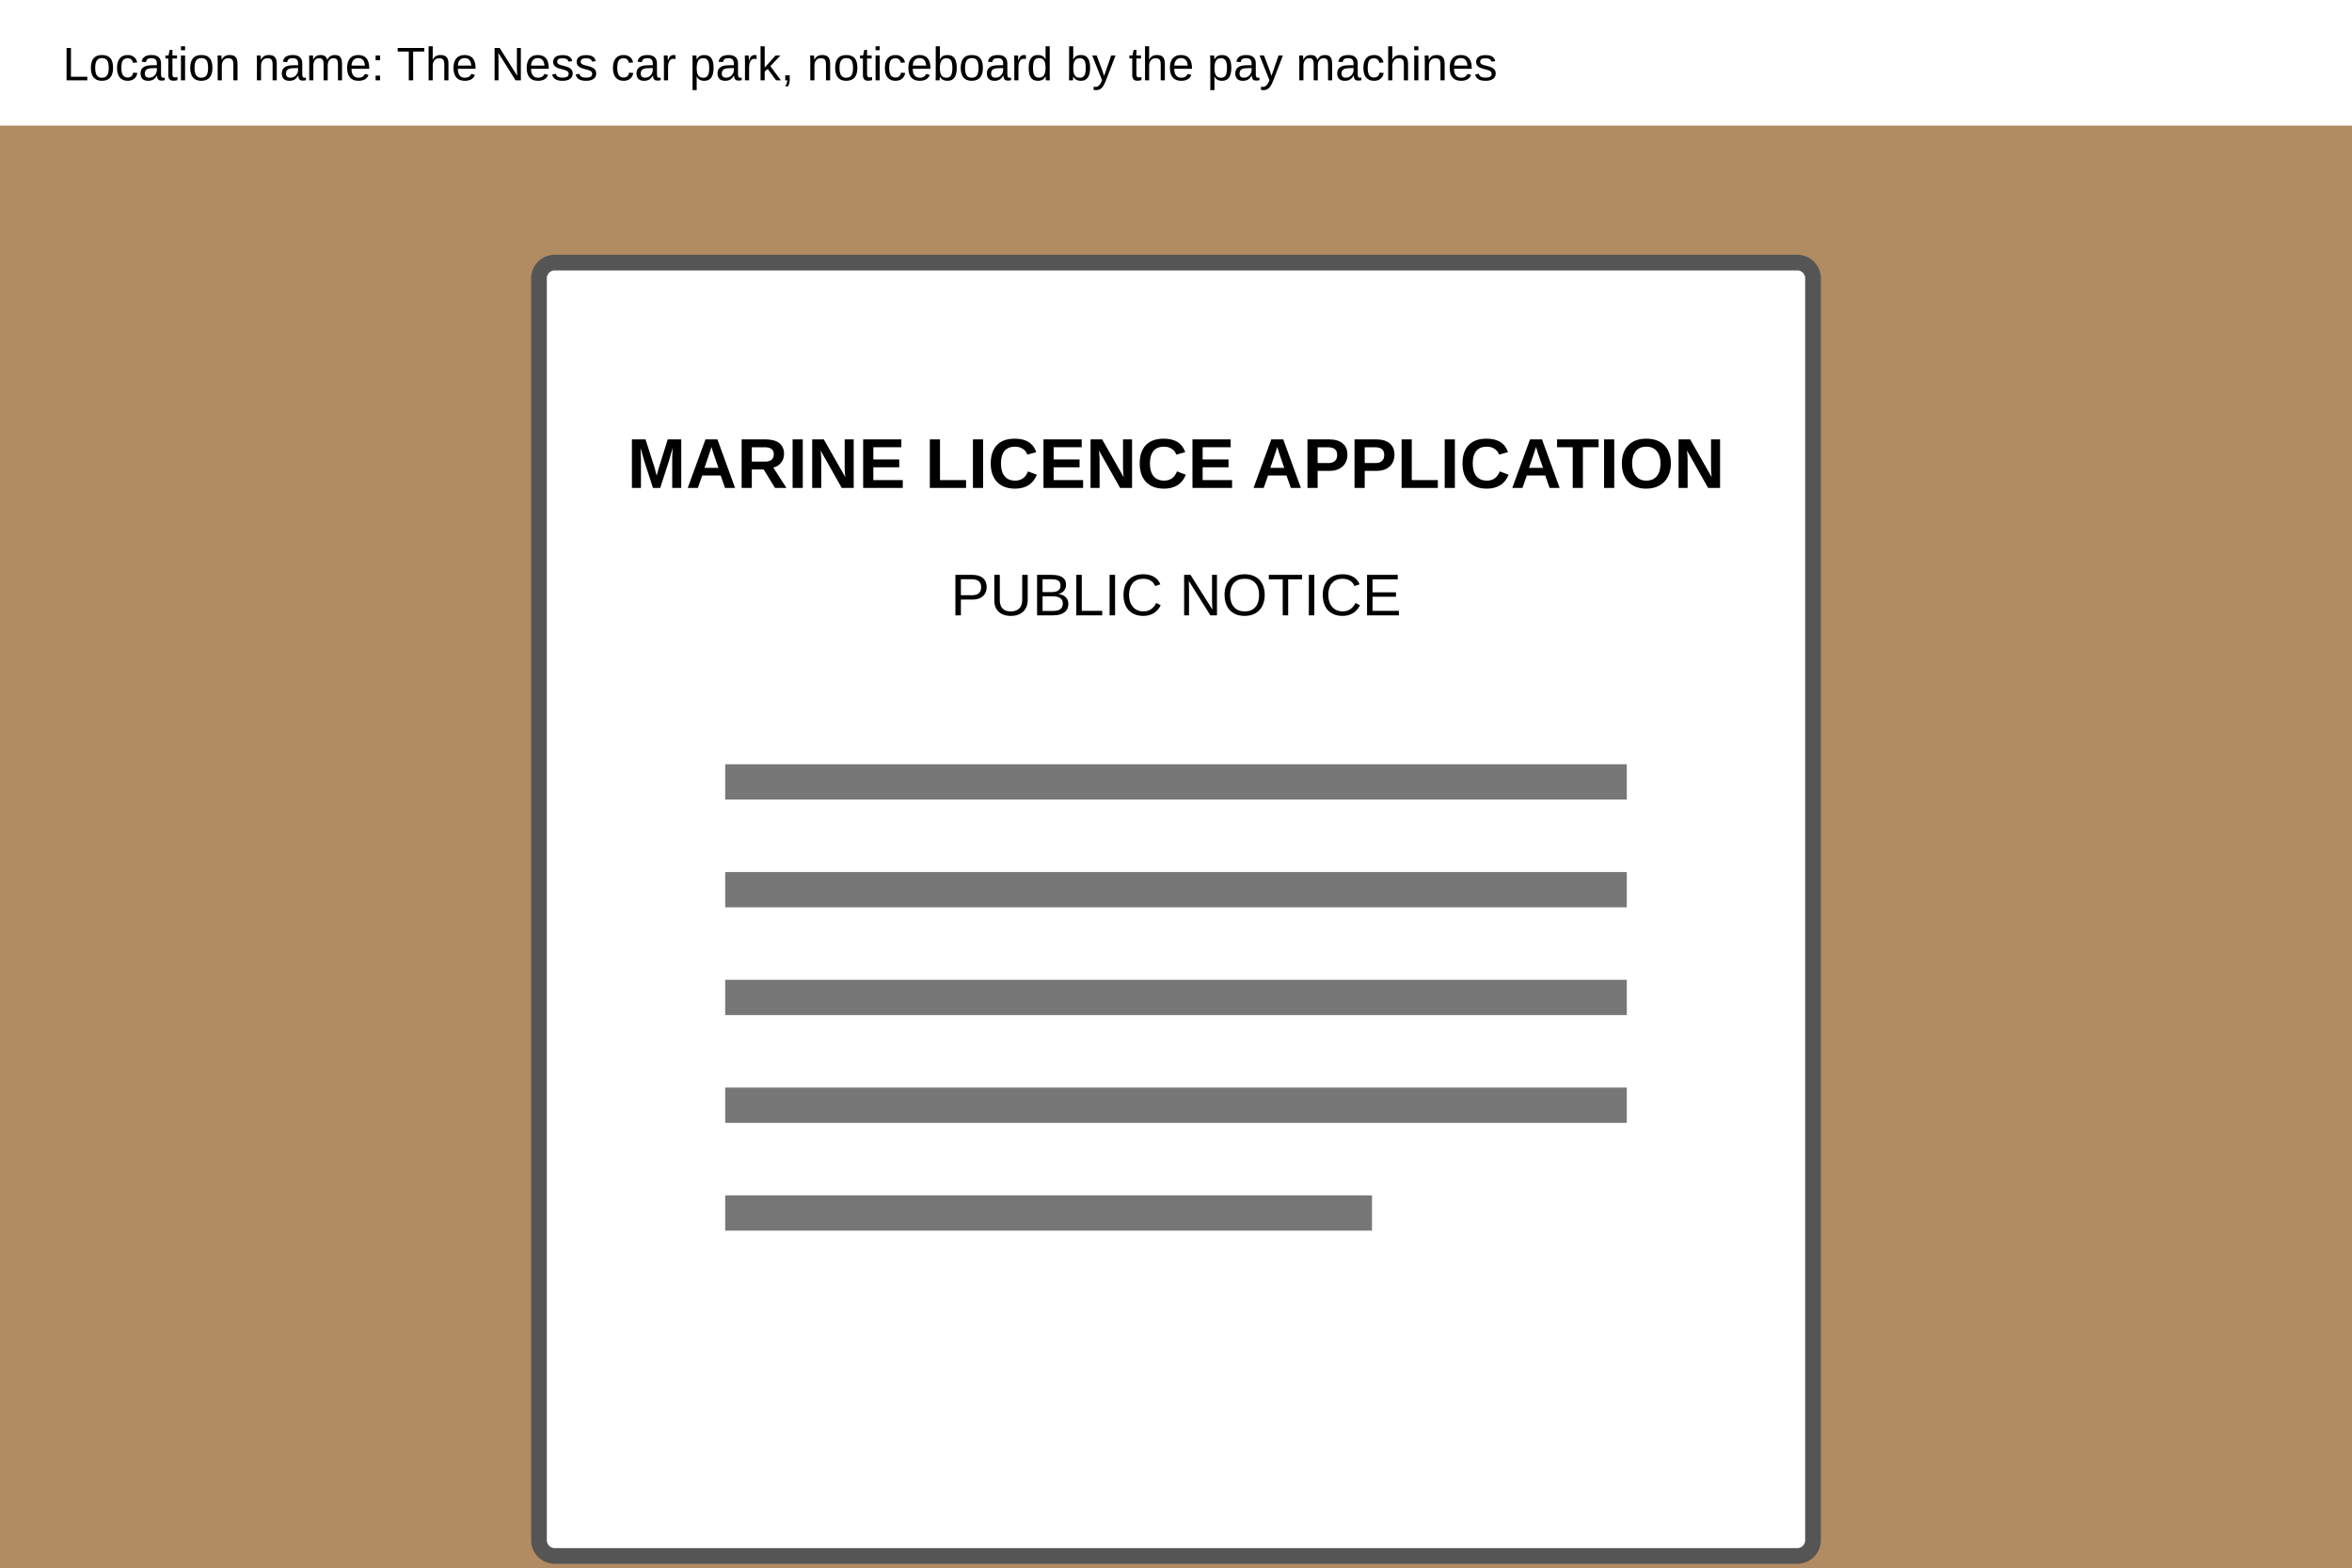
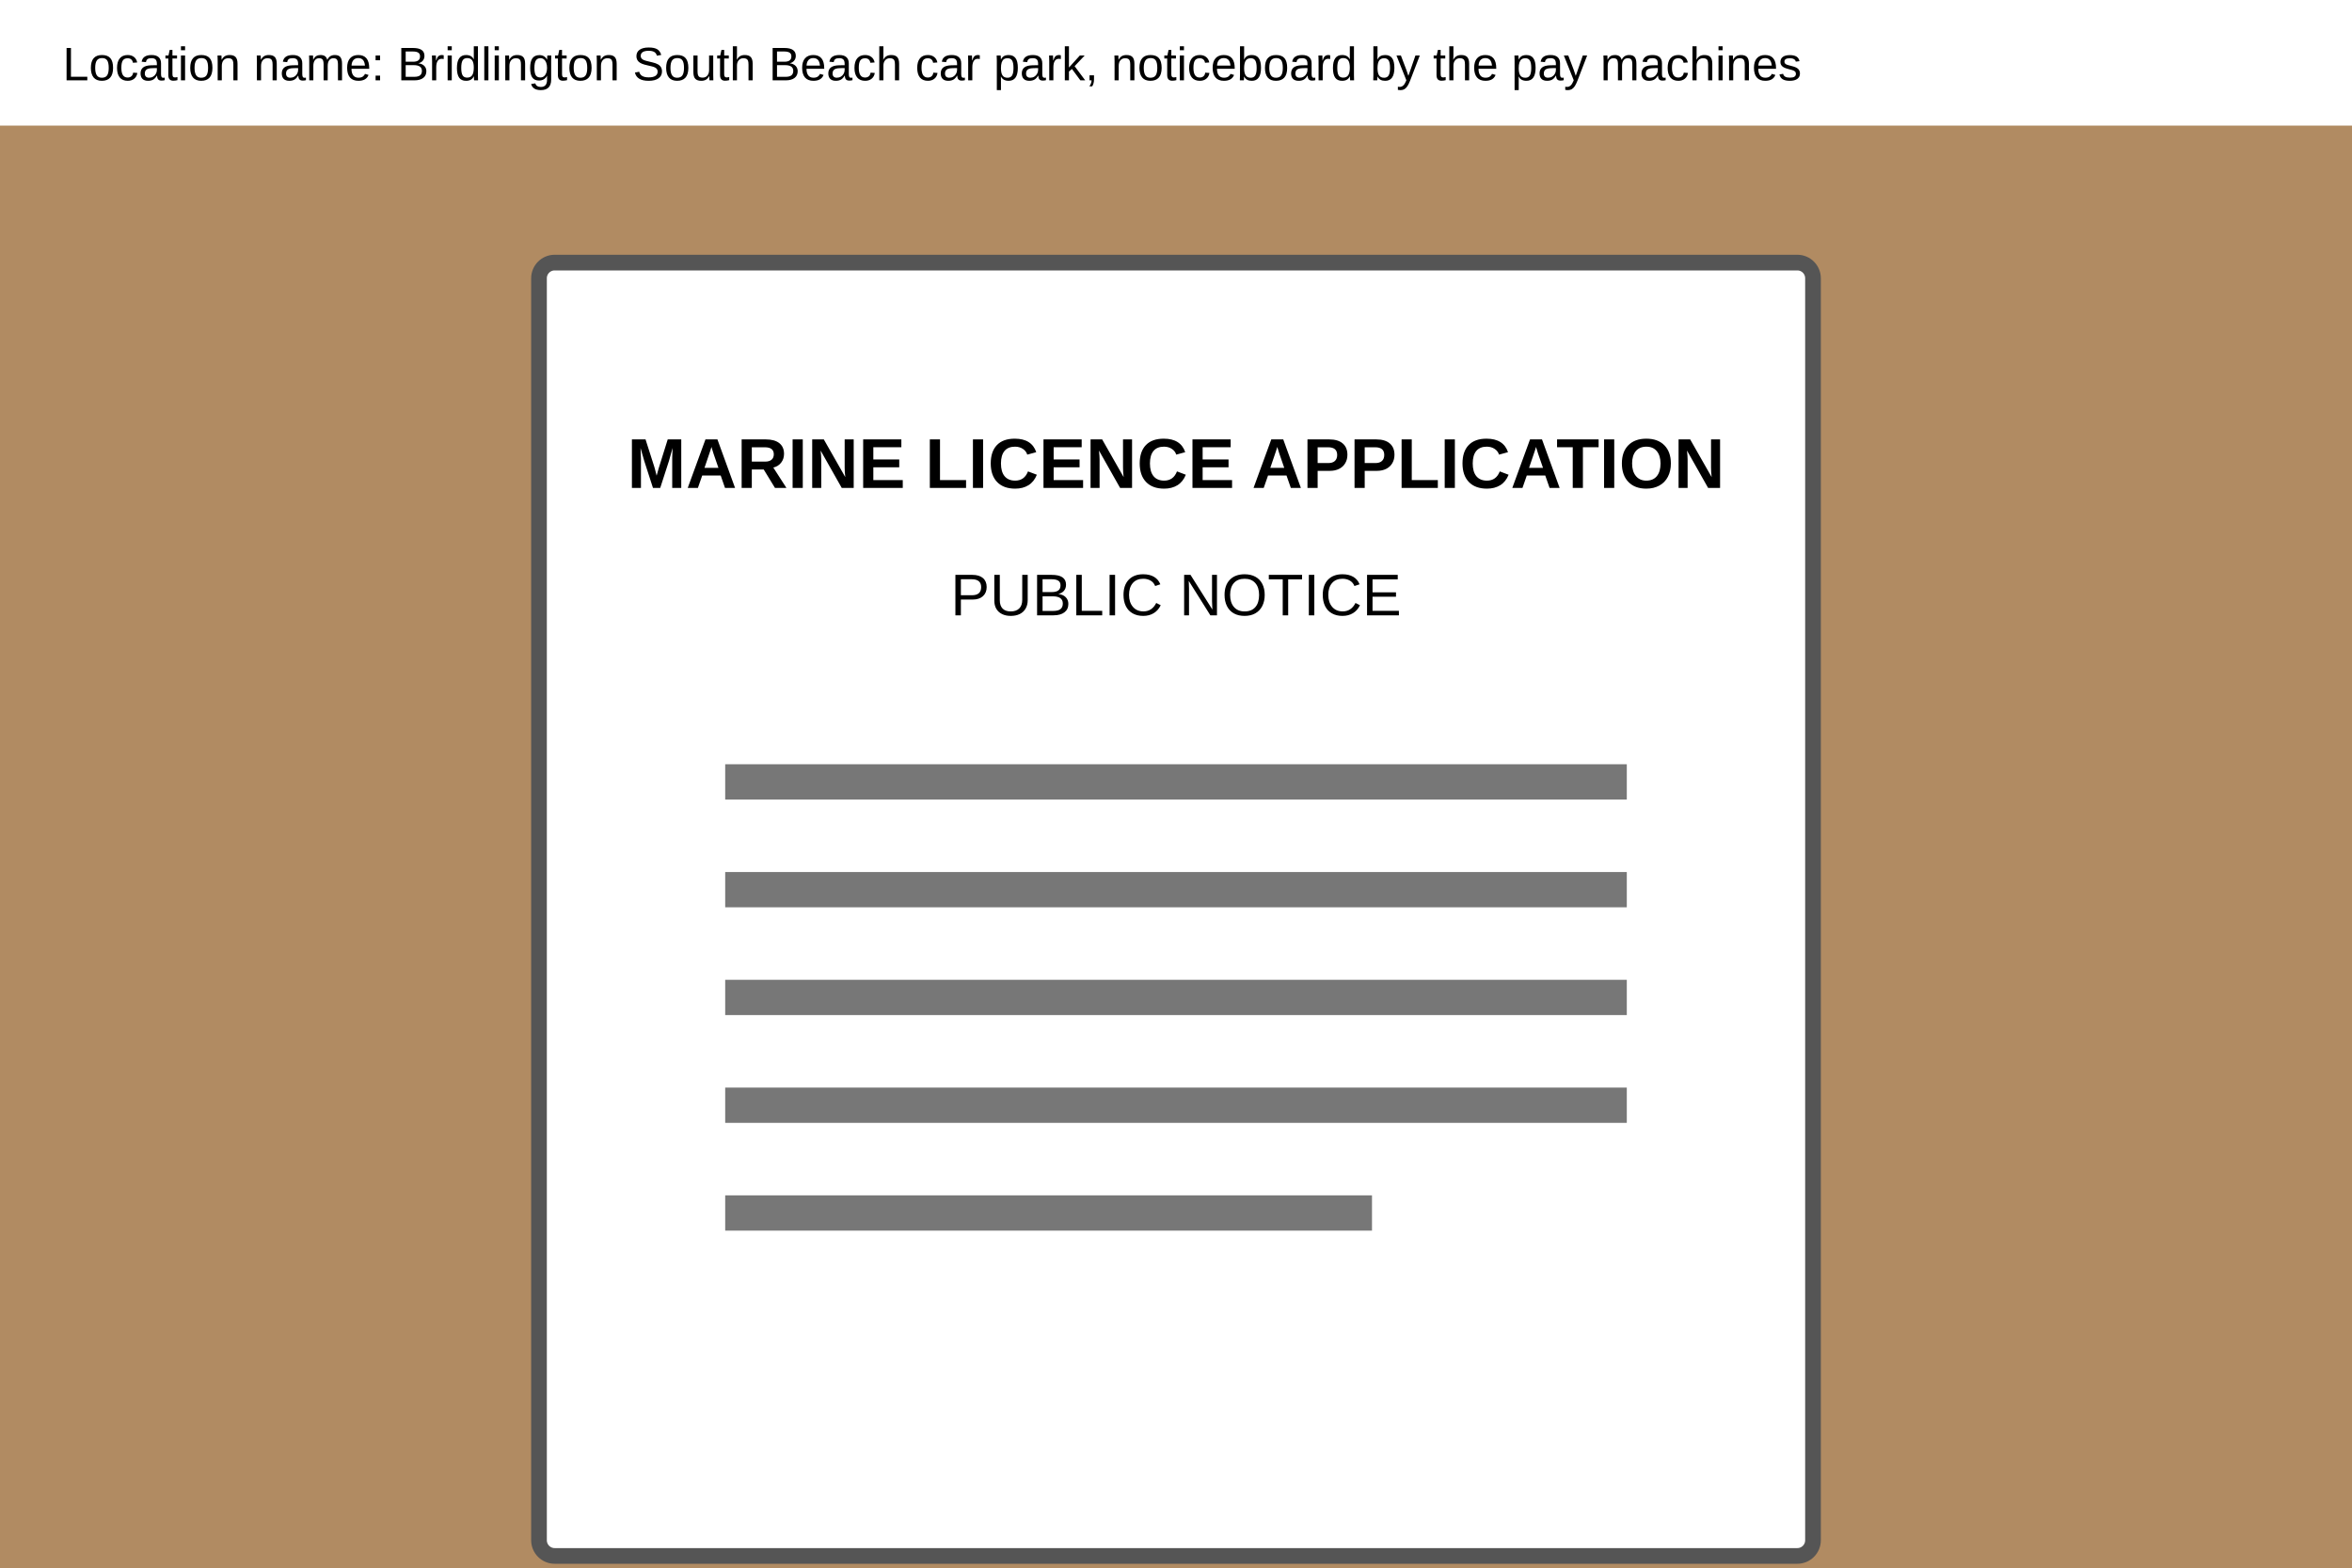
<svg xmlns="http://www.w3.org/2000/svg" width="1200" height="800" viewBox="0 0 1200 800">
  <g transform="translate(0 64)">
    <rect width="1200" height="800" fill="#b18b62" />
    <rect x="275" y="70" width="650" height="660" rx="8" fill="#fff" stroke="#555" stroke-width="8" />
    <text x="600" y="185" text-anchor="middle" font-family="Arial" font-size="36" font-weight="700">MARINE LICENCE APPLICATION</text>
    <text x="600" y="250" text-anchor="middle" font-family="Arial" font-size="30">PUBLIC NOTICE</text>
    <path d="M370 335h460M370 390h460M370 445h460M370 500h460M370 555h330" stroke="#777" stroke-width="18" />
  </g>
  <rect width="1200" height="64" fill="#fff" />
-   <text x="32" y="41" font-family="Arial" font-size="24">Location name: The Ness car park, noticeboard by the pay machines</text>
+   <text x="32" y="41" font-family="Arial" font-size="24">Location name: Bridlington South Beach car park, noticeboard by the pay machines</text>
</svg>
